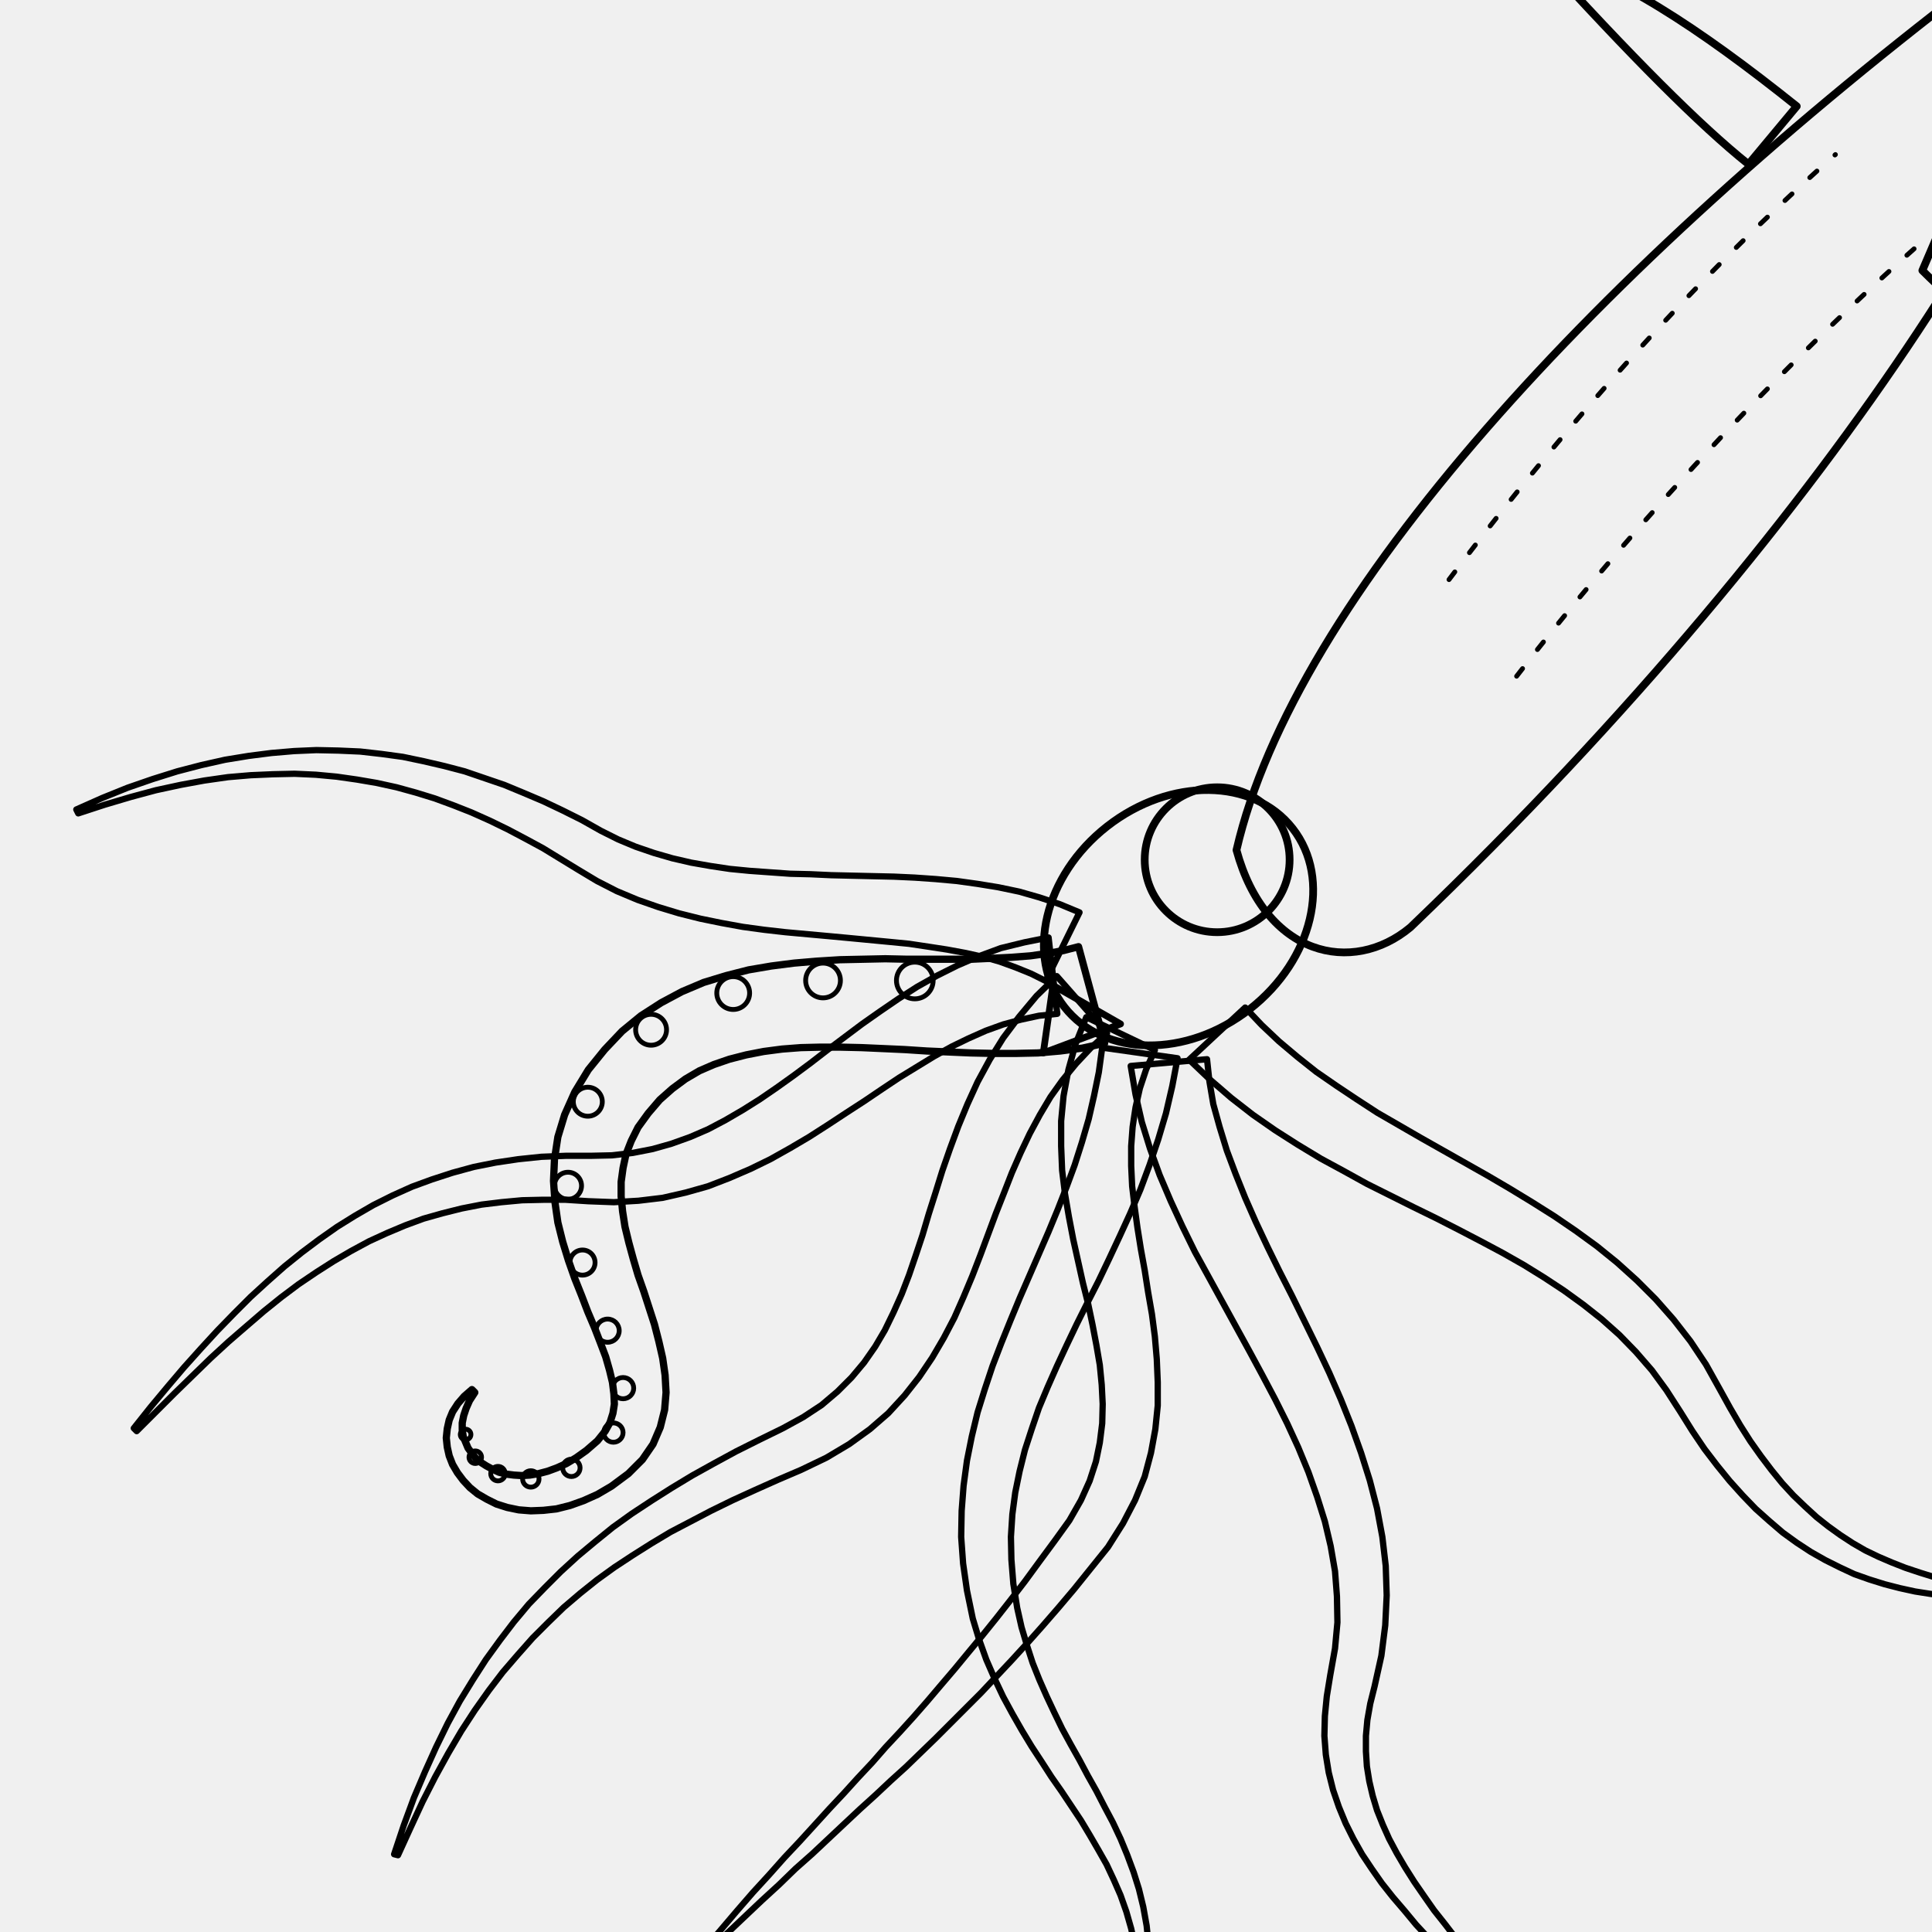
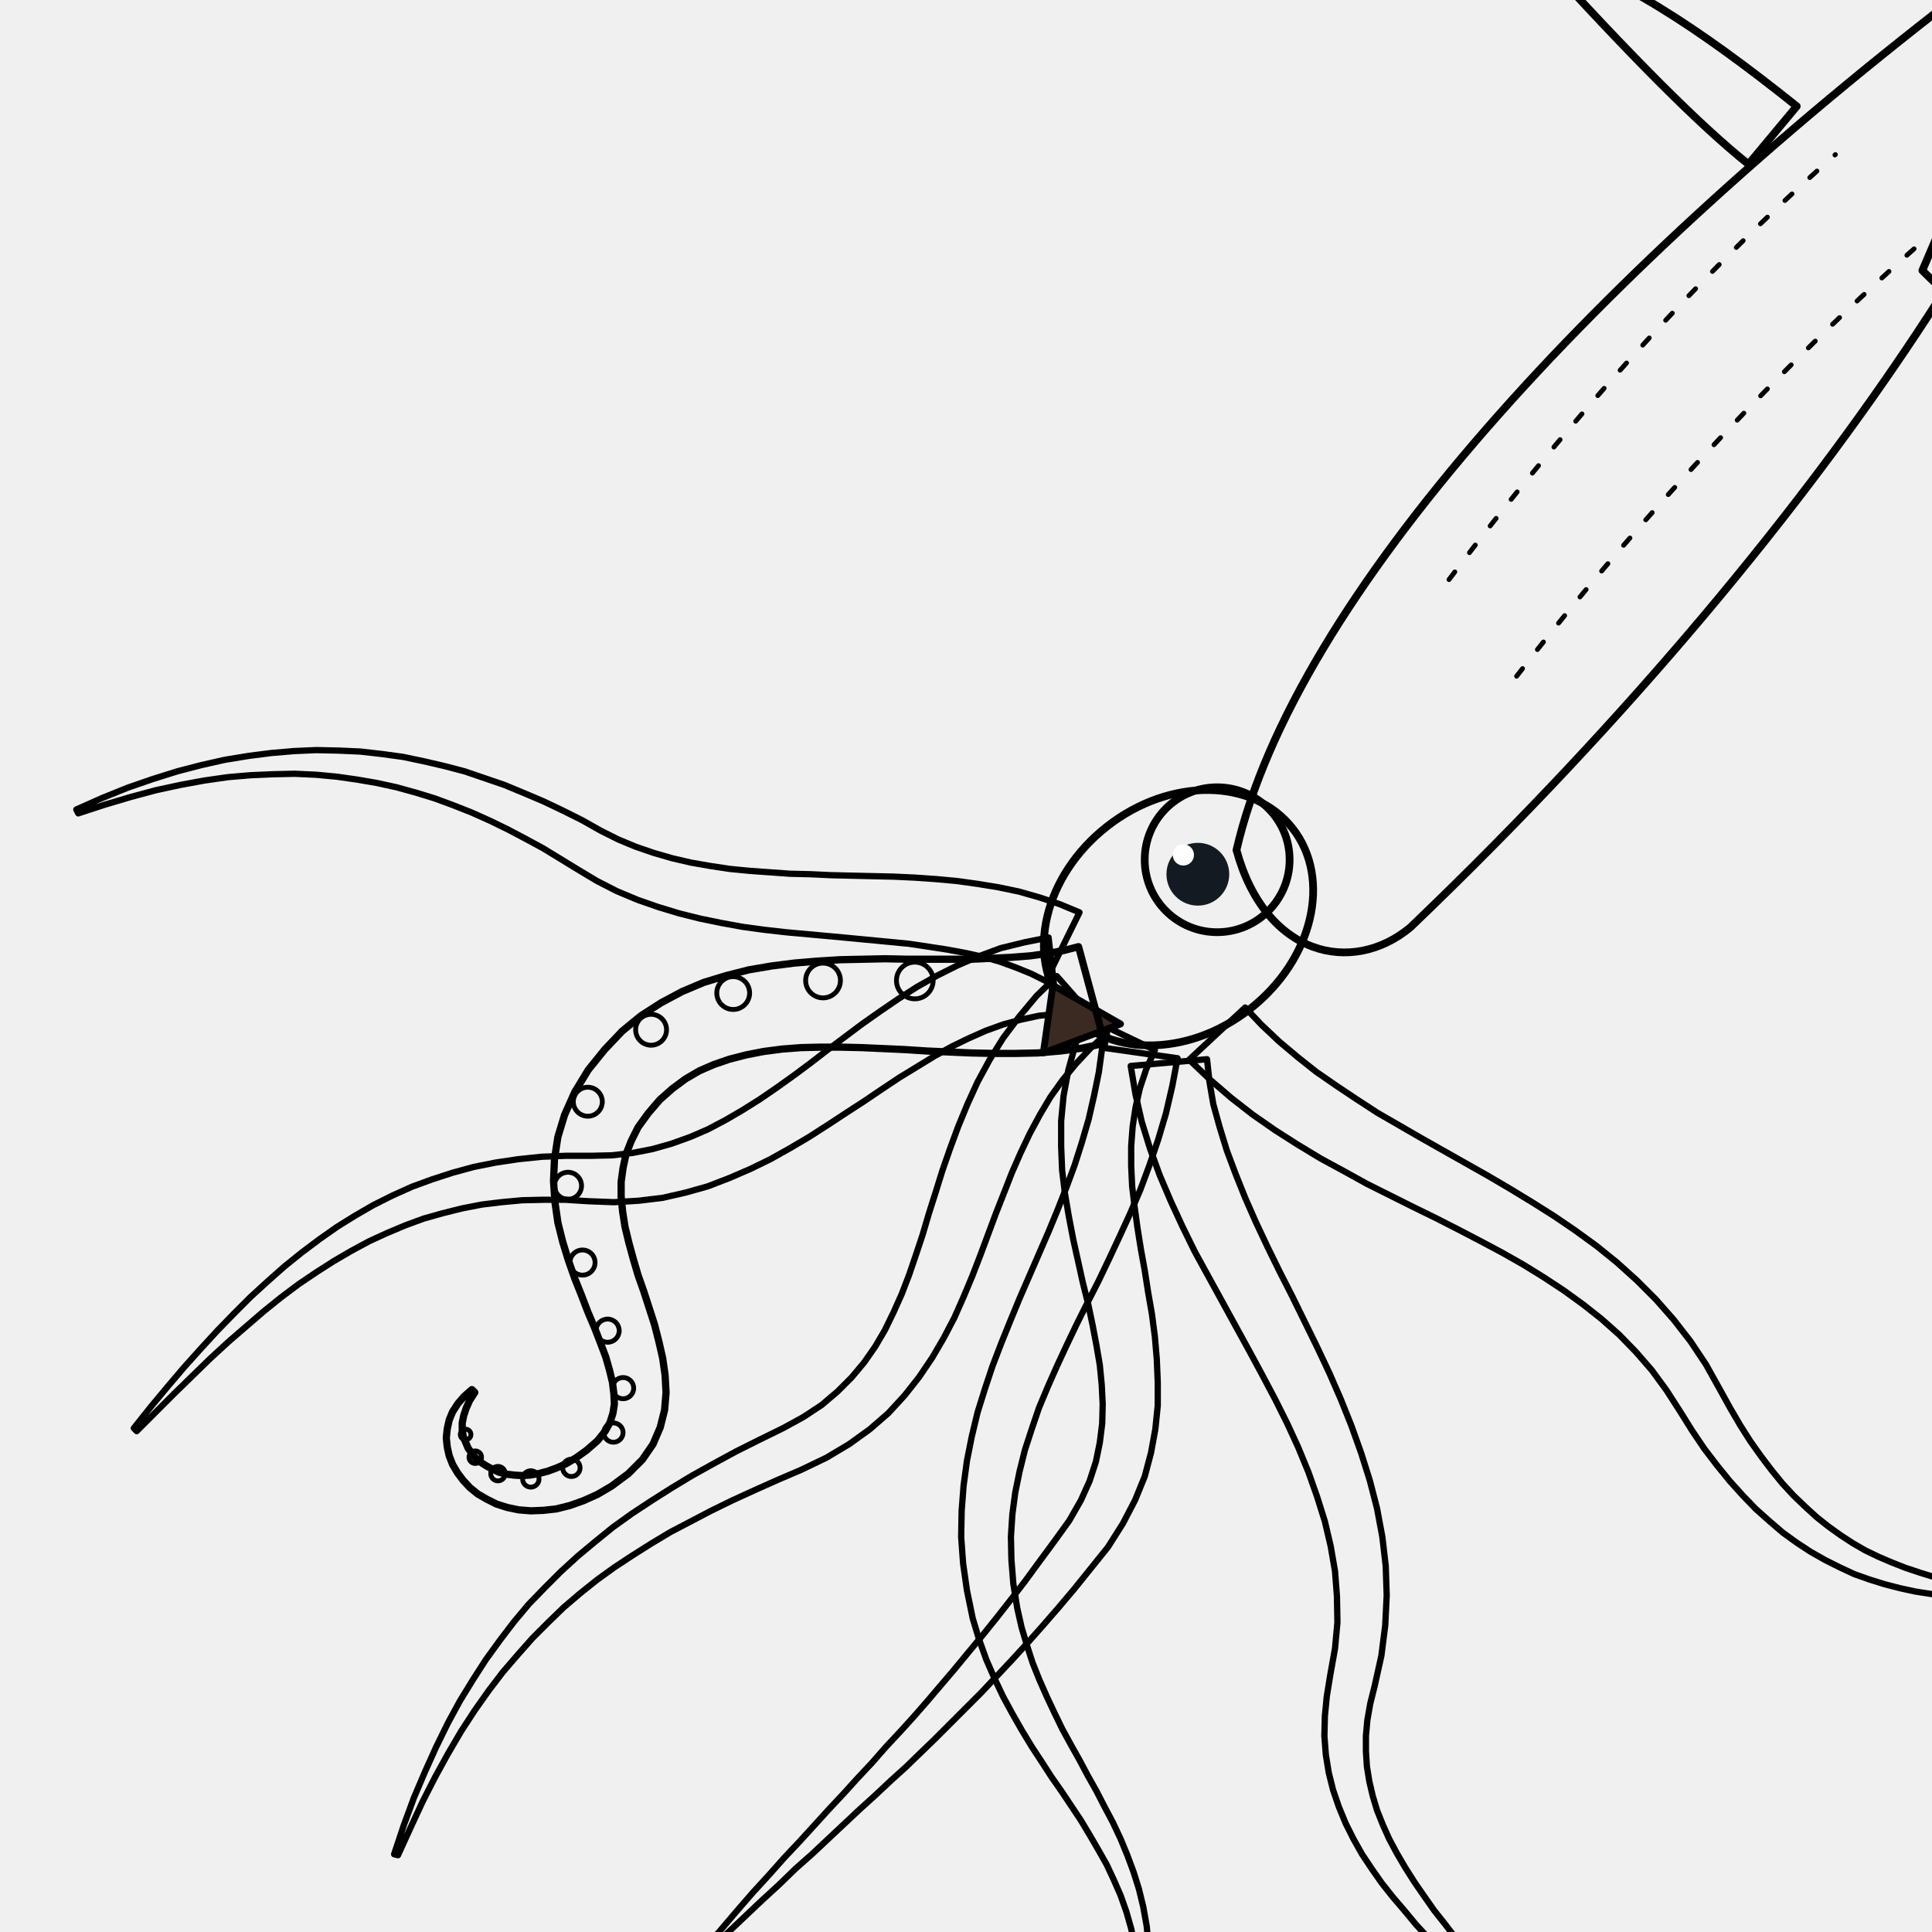
<svg xmlns="http://www.w3.org/2000/svg" viewBox="0 0 400 400" fill="none" stroke="currentColor" stroke-linecap="round" stroke-linejoin="round">
  <g class="sq-ink" stroke="none">
    <path d="M300 120 C250 90 200 120 210 170 C170 190 180 250 230 250 C250 290 320 280 330 240 C380 240 390 170 350 160 C360 120 330 100 300 120 Z" />
    <circle cx="190" cy="120" r="22" />
    <circle cx="360" cy="270" r="26" />
  </g>
  <g class="sq-squid">
    <g class="sq-arms" stroke-width="1.3">
      <path class="sq-arm" data-arm="1" d="M224.9 210.6 L222.7 216.1 L221.2 221.5 L220.2 226.9 L219.7 232.1 L219.7 237.3 L219.9 242.3 L220.5 247.2 L221.3 251.9 L222.2 256.6 L223.2 261.1 L224.2 265.6 L225.3 270 L226.2 274.3 L227 278.5 L227.7 282.6 L228.1 286.7 L228.3 290.7 L228.2 294.7 L227.7 298.7 L226.9 302.6 L225.6 306.6 L223.8 310.6 L221.4 314.8 L218.3 319.1 L215.2 323.3 L212.2 327.4 L209.2 331.3 L206.3 335 L203.4 338.6 L200.5 342.1 L197.7 345.5 L194.8 348.9 L192 352.2 L189.2 355.4 L186.3 358.6 L183.4 361.7 L180.6 364.9 L177.6 368.1 L174.7 371.3 L171.7 374.5 L168.7 377.8 L165.6 381.2 L162.4 384.6 L159.2 388.2 L155.9 391.8 L152.6 395.6 L149.2 399.6 L145.7 403.7 L146.3 404.3 L150.2 400.6 L154 397 L157.7 393.5 L161.3 390.2 L164.7 386.9 L168.2 383.8 L171.5 380.7 L174.8 377.6 L178 374.6 L181.2 371.7 L184.4 368.7 L187.6 365.8 L190.7 362.8 L193.8 359.8 L196.9 356.7 L200 353.6 L203.1 350.5 L206.2 347.2 L209.4 343.8 L212.6 340.3 L215.8 336.7 L219.1 332.9 L222.4 329 L225.7 324.9 L229.4 320.3 L232.5 315.4 L235 310.6 L237 305.7 L238.3 300.8 L239.2 295.9 L239.7 291 L239.7 286.2 L239.5 281.4 L239.1 276.7 L238.5 272.1 L237.7 267.5 L237 263 L236.2 258.6 L235.5 254.2 L234.9 249.8 L234.4 245.6 L234.2 241.4 L234.2 237.3 L234.5 233.3 L235.1 229.3 L236 225.3 L237.3 221.4 L239.1 217.4 Z" />
      <path class="sq-arm" data-arm="2" d="M218.8 202.1 L214.6 206.2 L211 210.5 L207.7 214.9 L204.9 219.4 L202.4 224 L200.3 228.6 L198.4 233.2 L196.7 237.8 L195.1 242.4 L193.7 246.9 L192.3 251.3 L191 255.7 L189.6 259.9 L188.2 264 L186.7 267.9 L185 271.7 L183.2 275.4 L181.2 278.8 L178.9 282.1 L176.3 285.2 L173.4 288.1 L170.1 290.9 L166.3 293.4 L162.1 295.7 L157.2 298.1 L152.4 300.5 L147.8 303 L143.3 305.5 L139 308.1 L134.9 310.7 L130.8 313.4 L126.9 316.2 L123.2 319.2 L119.6 322.2 L116.1 325.4 L112.8 328.7 L109.5 332.1 L106.4 335.8 L103.5 339.6 L100.6 343.6 L97.9 347.8 L95.2 352.2 L92.7 356.8 L90.3 361.7 L88 366.8 L85.7 372.2 L83.6 377.9 L81.6 383.9 L82.4 384.1 L85 378.4 L87.5 373 L90.1 367.9 L92.8 363 L95.5 358.4 L98.3 354.1 L101.2 350 L104.1 346.2 L107.2 342.6 L110.3 339.1 L113.5 335.9 L116.7 332.8 L120.1 329.9 L123.6 327.1 L127.2 324.5 L131 322 L134.8 319.6 L138.8 317.2 L143 315 L147.2 312.8 L151.7 310.6 L156.3 308.5 L161 306.4 L165.9 304.3 L171.1 301.8 L175.8 299 L180.1 295.9 L183.9 292.6 L187.3 288.9 L190.3 285.1 L193 281.1 L195.4 277 L197.6 272.8 L199.5 268.5 L201.3 264.2 L203 259.8 L204.6 255.5 L206.2 251.2 L207.9 246.9 L209.5 242.8 L211.3 238.7 L213.2 234.7 L215.3 230.8 L217.5 227.1 L220 223.6 L222.8 220.2 L225.8 217 L229.2 213.9 Z" />
      <path class="sq-arm" data-arm="3" d="M217.1 194.1 L212.1 195.1 L207.2 196.3 L202.6 198 L198.2 199.9 L194 202 L189.9 204.3 L186 206.8 L182.2 209.4 L178.5 212 L174.9 214.7 L171.3 217.4 L167.8 220.1 L164.3 222.7 L160.8 225.2 L157.3 227.6 L153.8 229.8 L150.2 231.9 L146.6 233.8 L142.9 235.4 L139 236.8 L135.1 237.9 L131 238.7 L126.7 239.2 L122.2 239.3 L117.1 239.3 L112.1 239.5 L107.3 240 L102.6 240.7 L98.1 241.6 L93.7 242.8 L89.4 244.2 L85.3 245.7 L81.3 247.5 L77.3 249.5 L73.5 251.7 L69.8 254 L66.1 256.6 L62.5 259.3 L58.9 262.2 L55.4 265.3 L51.9 268.5 L48.5 271.9 L45 275.5 L41.6 279.2 L38.1 283.1 L34.7 287.1 L31.2 291.3 L27.7 295.7 L28.3 296.3 L32.3 292.3 L36.1 288.5 L39.9 284.8 L43.6 281.2 L47.3 277.8 L51 274.6 L54.6 271.5 L58.2 268.6 L61.8 265.9 L65.5 263.4 L69.1 261.1 L72.7 259 L76.4 257 L80.1 255.3 L83.9 253.7 L87.7 252.3 L91.6 251.2 L95.6 250.2 L99.7 249.4 L103.8 248.9 L108.1 248.5 L112.5 248.4 L117.1 248.4 L121.8 248.7 L127.1 248.9 L132.2 248.6 L137.2 248 L142 246.9 L146.6 245.6 L151 243.9 L155.4 242 L159.5 240 L163.6 237.7 L167.5 235.4 L171.4 232.9 L175.2 230.4 L178.9 228 L182.6 225.5 L186.2 223.1 L189.8 220.9 L193.4 218.7 L197 216.7 L200.5 215 L204.1 213.4 L207.7 212.1 L211.4 211.1 L215.1 210.3 L218.9 209.9 Z" />
      <path class="sq-arm" data-arm="4" d="M223.5 188.9 L219.4 187.2 L215.2 185.8 L211 184.6 L206.7 183.7 L202.4 183 L198.1 182.4 L193.7 182 L189.4 181.7 L185.1 181.5 L180.7 181.4 L176.4 181.3 L172.1 181.2 L167.8 181 L163.6 180.9 L159.4 180.6 L155.2 180.3 L151.1 179.9 L147.1 179.3 L143.1 178.6 L139.2 177.7 L135.4 176.6 L131.6 175.3 L128 173.8 L124.4 172 L120.5 169.8 L116.5 167.8 L112.5 165.9 L108.5 164.2 L104.4 162.5 L100.3 161.1 L96.2 159.7 L92 158.6 L87.7 157.6 L83.4 156.7 L79 156.1 L74.6 155.6 L70.1 155.4 L65.5 155.3 L60.9 155.5 L56.2 155.9 L51.5 156.5 L46.6 157.3 L41.7 158.4 L36.7 159.7 L31.6 161.3 L26.4 163.1 L21.2 165.2 L15.8 167.6 L16.2 168.4 L21.7 166.6 L27.1 165 L32.3 163.6 L37.4 162.5 L42.3 161.6 L47.2 160.9 L51.9 160.5 L56.5 160.3 L61 160.2 L65.4 160.4 L69.7 160.8 L73.9 161.4 L78 162.1 L82.1 163 L86.1 164.1 L90 165.3 L93.8 166.7 L97.6 168.2 L101.4 169.9 L105.1 171.7 L108.7 173.6 L112.4 175.6 L116 177.8 L119.6 180 L123.6 182.4 L127.7 184.5 L132 186.3 L136.3 187.8 L140.6 189.1 L145 190.2 L149.4 191.1 L153.8 191.9 L158.2 192.5 L162.6 193 L167 193.4 L171.4 193.8 L175.7 194.2 L179.9 194.6 L184.1 195 L188.2 195.4 L192.2 196 L196.1 196.6 L199.9 197.3 L203.5 198.1 L207 199.1 L210.3 200.3 L213.5 201.6 L216.5 203.1 Z" />
      <path class="sq-arm" data-arm="5" d="M234.1 220.7 L235.1 226.6 L236.4 232.3 L238.1 237.8 L240.1 243.3 L242.4 248.7 L244.8 253.9 L247.4 259.2 L250.2 264.3 L253 269.4 L255.8 274.5 L258.6 279.6 L261.3 284.6 L264 289.7 L266.5 294.7 L268.8 299.7 L270.9 304.8 L272.7 309.9 L274.3 315 L275.5 320.1 L276.4 325.3 L276.8 330.5 L276.9 335.9 L276.4 341.3 L275.4 346.9 L274.7 351.2 L274.3 355.3 L274.2 359.4 L274.5 363.3 L275.1 367 L276 370.6 L277.2 374.1 L278.6 377.5 L280.2 380.7 L282 383.9 L284 386.9 L286.1 389.9 L288.4 392.8 L290.8 395.6 L293.2 398.5 L295.8 401.3 L298.4 404.1 L301.1 406.9 L303.9 409.7 L306.6 412.5 L309.4 415.4 L312.1 418.3 L314.9 421.3 L317.7 424.2 L318.3 423.8 L316 420.3 L313.7 417 L311.2 413.8 L308.8 410.6 L306.3 407.5 L303.9 404.5 L301.5 401.4 L299.2 398.4 L296.9 395.5 L294.8 392.5 L292.8 389.6 L290.9 386.6 L289.2 383.7 L287.6 380.7 L286.3 377.8 L285.1 374.8 L284.2 371.8 L283.5 368.8 L283 365.7 L282.8 362.6 L282.8 359.4 L283.1 356.1 L283.7 352.7 L284.6 349.1 L286 342.8 L286.8 336.5 L287.1 330.3 L286.9 324.2 L286.2 318.2 L285.1 312.3 L283.6 306.5 L281.8 300.8 L279.8 295.2 L277.6 289.7 L275.2 284.2 L272.7 278.9 L270.1 273.6 L267.5 268.3 L264.9 263.2 L262.4 258.1 L260 253 L257.8 248 L255.8 243 L254 238.2 L252.5 233.3 L251.2 228.6 L250.4 223.9 L249.9 219.3 Z" />
      <path class="sq-arm" data-arm="6" d="M228.2 216.9 L227.5 222 L226.5 226.9 L225.4 231.7 L224 236.5 L222.5 241.2 L220.8 245.8 L219 250.4 L217.1 255 L215.1 259.6 L213.1 264.2 L211.1 268.8 L209.2 273.4 L207.3 278.1 L205.5 282.8 L203.9 287.6 L202.4 292.4 L201.2 297.4 L200.2 302.4 L199.5 307.6 L199.1 312.8 L199 318.2 L199.4 323.7 L200.2 329.3 L201.4 335.1 L202.7 339.4 L204.2 343.6 L205.9 347.5 L207.7 351.3 L209.6 354.8 L211.6 358.3 L213.6 361.6 L215.7 364.8 L217.7 367.9 L219.8 370.9 L221.8 373.9 L223.8 376.9 L225.6 379.9 L227.4 383 L229.1 386 L230.6 389.2 L232 392.4 L233.2 395.8 L234.2 399.3 L235 403 L235.5 406.9 L235.8 411 L235.8 415.3 L235.6 419.9 L236.4 420.1 L237.3 415.4 L237.8 411 L238 406.7 L237.8 402.6 L237.4 398.7 L236.7 394.8 L235.8 391.1 L234.7 387.6 L233.4 384.1 L232 380.7 L230.4 377.3 L228.7 374.1 L227 370.8 L225.2 367.6 L223.5 364.4 L221.7 361.2 L219.9 357.9 L218.3 354.6 L216.7 351.2 L215.2 347.8 L213.8 344.3 L212.6 340.6 L211.5 336.9 L210.6 332.9 L209.8 327.9 L209.4 322.9 L209.3 318.2 L209.6 313.5 L210.2 309 L211.1 304.6 L212.2 300.2 L213.6 295.9 L215.1 291.5 L216.9 287.2 L218.8 282.9 L220.8 278.6 L222.9 274.2 L225.1 269.8 L227.4 265.3 L229.6 260.7 L231.8 256 L234 251.2 L236.1 246.3 L238 241.2 L239.8 235.9 L241.4 230.5 L242.7 224.9 L243.8 219.1 Z" />
      <path class="sq-arm" data-arm="7" d="M246.2 219.4 L250.5 223.5 L254.9 227.3 L259.4 230.8 L264 234 L268.7 237 L273.5 239.9 L278.3 242.5 L283 245.1 L287.8 247.5 L292.6 249.9 L297.3 252.2 L302 254.6 L306.6 257 L311.1 259.4 L315.5 261.9 L319.7 264.5 L323.8 267.2 L327.8 270.1 L331.6 273.1 L335.3 276.4 L338.7 279.9 L342 283.7 L345 287.8 L347.9 292.3 L350.4 296.3 L352.9 300 L355.5 303.4 L358.1 306.6 L360.8 309.6 L363.5 312.4 L366.3 314.9 L369.1 317.3 L372 319.4 L374.9 321.3 L377.9 323 L380.9 324.5 L383.9 325.9 L387 327 L390.2 328 L393.3 328.8 L396.5 329.5 L399.7 330 L403 330.4 L406.3 330.7 L409.7 330.8 L413.1 330.8 L416.5 330.7 L420 330.4 L420 329.6 L416.5 329.2 L413.2 328.8 L409.9 328.4 L406.7 327.8 L403.5 327.2 L400.4 326.5 L397.5 325.6 L394.5 324.6 L391.7 323.5 L388.9 322.3 L386.2 321 L383.6 319.5 L381 317.8 L378.5 316 L376.1 314.1 L373.7 311.9 L371.3 309.6 L369 307.1 L366.8 304.4 L364.6 301.5 L362.4 298.4 L360.3 295.1 L358.2 291.5 L356.1 287.7 L353.2 282.5 L350 277.7 L346.5 273.2 L342.8 269 L338.9 265.1 L334.8 261.4 L330.6 258 L326.2 254.8 L321.8 251.8 L317.2 248.9 L312.6 246.1 L308 243.4 L303.4 240.8 L298.8 238.2 L294.2 235.6 L289.7 233 L285.2 230.4 L280.9 227.6 L276.7 224.8 L272.5 221.9 L268.6 218.8 L264.8 215.6 L261.2 212.2 L257.8 208.6 Z" />
    </g>
    <g class="sq-body" stroke-width="1.6">
      <path class="sq-fin" d="M372 22 C352 6 334 -6 318 -10 C338 12 352 26 362 34 Z M398 56 C414 72 430 80 446 82 C430 62 416 48 404 42 Z" />
      <path class="sq-mantle" d="M256 176 C268 124 330 56 412 -6 L436 -14 C432 20 384 104 292 192 C280 202 262 198 256 176 Z" />
      <path class="sq-marks" d="M300 120 C318 96 346 62 380 32 M314 140 C334 114 364 80 398 50" stroke-width="1" stroke-dasharray="2 5" />
      <ellipse class="sq-head" cx="244" cy="190" rx="30" ry="24" transform="rotate(-38 244 190)" />
      <circle class="sq-eye" cx="252" cy="178" r="15" />
-       <circle class="sq-pupil" cx="248" cy="181" r="6.5" stroke="none" />
-       <circle class="sq-glint" cx="245" cy="177" r="2.2" stroke="none" />
-       <path class="sq-beak" d="M218 204 L232 212 L216 218 Z" stroke-width="1.4" />
+       <circle class="sq-pupil" cx="248" cy="181" r="6.5" stroke="none" fill="#141a22" />
+       <circle class="sq-glint" cx="245" cy="177" r="2.2" stroke="none" fill="white" />
+       <path class="sq-beak" d="M218 204 L232 212 L216 218 Z" stroke-width="1.4" fill="#3b2a22" />
    </g>
    <g class="sq-glass-arm" stroke-width="1.5">
      <path class="sq-arm" d="M223.3 196 L220.2 196.8 L216.9 197.4 L213.3 197.9 L209.4 198.2 L205.4 198.4 L201.2 198.6 L196.9 198.6 L192.4 198.6 L187.9 198.6 L183.3 198.5 L178.6 198.6 L173.9 198.7 L169.1 199 L164.4 199.4 L159.7 200 L155 200.8 L150.3 202 L145.7 203.4 L141.2 205.3 L136.9 207.6 L132.7 210.3 L128.8 213.5 L125.2 217.3 L121.8 221.5 L119 226.1 L116.9 230.8 L115.5 235.4 L114.8 240 L114.6 244.5 L114.9 248.9 L115.5 253.1 L116.5 257.1 L117.7 261 L119 264.7 L120.4 268.2 L121.7 271.6 L123.1 274.9 L124.3 278 L125.4 280.9 L126.2 283.7 L126.8 286.2 L127.1 288.6 L127.2 290.7 L126.9 292.6 L126.3 294.5 L125.3 296.3 L123.7 298.3 L121.4 300.3 L119.3 301.8 L117.3 303 L115.3 303.9 L113.4 304.6 L111.5 305.1 L109.7 305.4 L108 305.5 L106.4 305.4 L104.8 305.2 L103.3 304.8 L102 304.2 L100.7 303.5 L99.6 302.8 L98.5 301.9 L97.7 300.9 L96.9 299.8 L96.4 298.6 L95.9 297.4 L95.7 296 L95.7 294.6 L96 293.1 L96.5 291.6 L97.2 290 L98.3 288.3 L97.7 287.7 L96.1 289.1 L94.8 290.6 L93.7 292.3 L93 294 L92.6 295.8 L92.4 297.7 L92.6 299.6 L93 301.4 L93.7 303.2 L94.7 304.9 L95.9 306.5 L97.3 308 L98.9 309.3 L100.8 310.4 L102.8 311.4 L105 312.1 L107.4 312.6 L109.9 312.8 L112.5 312.7 L115.2 312.4 L118 311.7 L120.8 310.7 L123.7 309.4 L126.6 307.7 L130.1 305.1 L133 302.2 L135.2 299 L136.7 295.5 L137.6 291.9 L137.9 288.3 L137.7 284.7 L137.2 281.2 L136.4 277.7 L135.5 274.2 L134.4 270.8 L133.3 267.4 L132.1 264 L131.1 260.6 L130.2 257.3 L129.4 254 L128.9 250.8 L128.6 247.7 L128.6 244.7 L129 241.8 L129.6 239 L130.7 236.2 L132.1 233.4 L134.2 230.5 L136.6 227.7 L139.2 225.4 L141.9 223.4 L144.8 221.7 L147.8 220.4 L151 219.3 L154.5 218.4 L158.1 217.7 L161.9 217.2 L165.8 216.9 L169.9 216.8 L174.1 216.8 L178.4 216.9 L182.9 217.1 L187.3 217.3 L191.9 217.6 L196.4 217.8 L201 218 L205.6 218.1 L210.3 218.1 L214.9 218 L219.5 217.6 L224.1 217 L228.7 216 Z" />
      <g class="sq-suckers" stroke-width="1">
        <circle cx="189.4" cy="203" r="3.8" />
        <circle cx="170.4" cy="203" r="3.6" />
        <circle cx="151.8" cy="205.6" r="3.4" />
        <circle cx="134.8" cy="213.2" r="3.2" />
        <circle cx="121.7" cy="228.1" r="3" />
        <circle cx="117.6" cy="245.5" r="2.8" />
        <circle cx="120.6" cy="261.4" r="2.6" />
        <circle cx="125.8" cy="275.5" r="2.4" />
        <circle cx="129" cy="287.4" r="2.2" />
        <circle cx="127" cy="296.6" r="2" />
        <circle cx="118.3" cy="303.9" r="1.8" />
        <circle cx="109.9" cy="306.2" r="1.7" />
        <circle cx="103.1" cy="305.1" r="1.5" />
        <circle cx="98.4" cy="301.7" r="1.3" />
        <circle cx="96.4" cy="297" r="1.1" />
      </g>
    </g>
  </g>
</svg>
